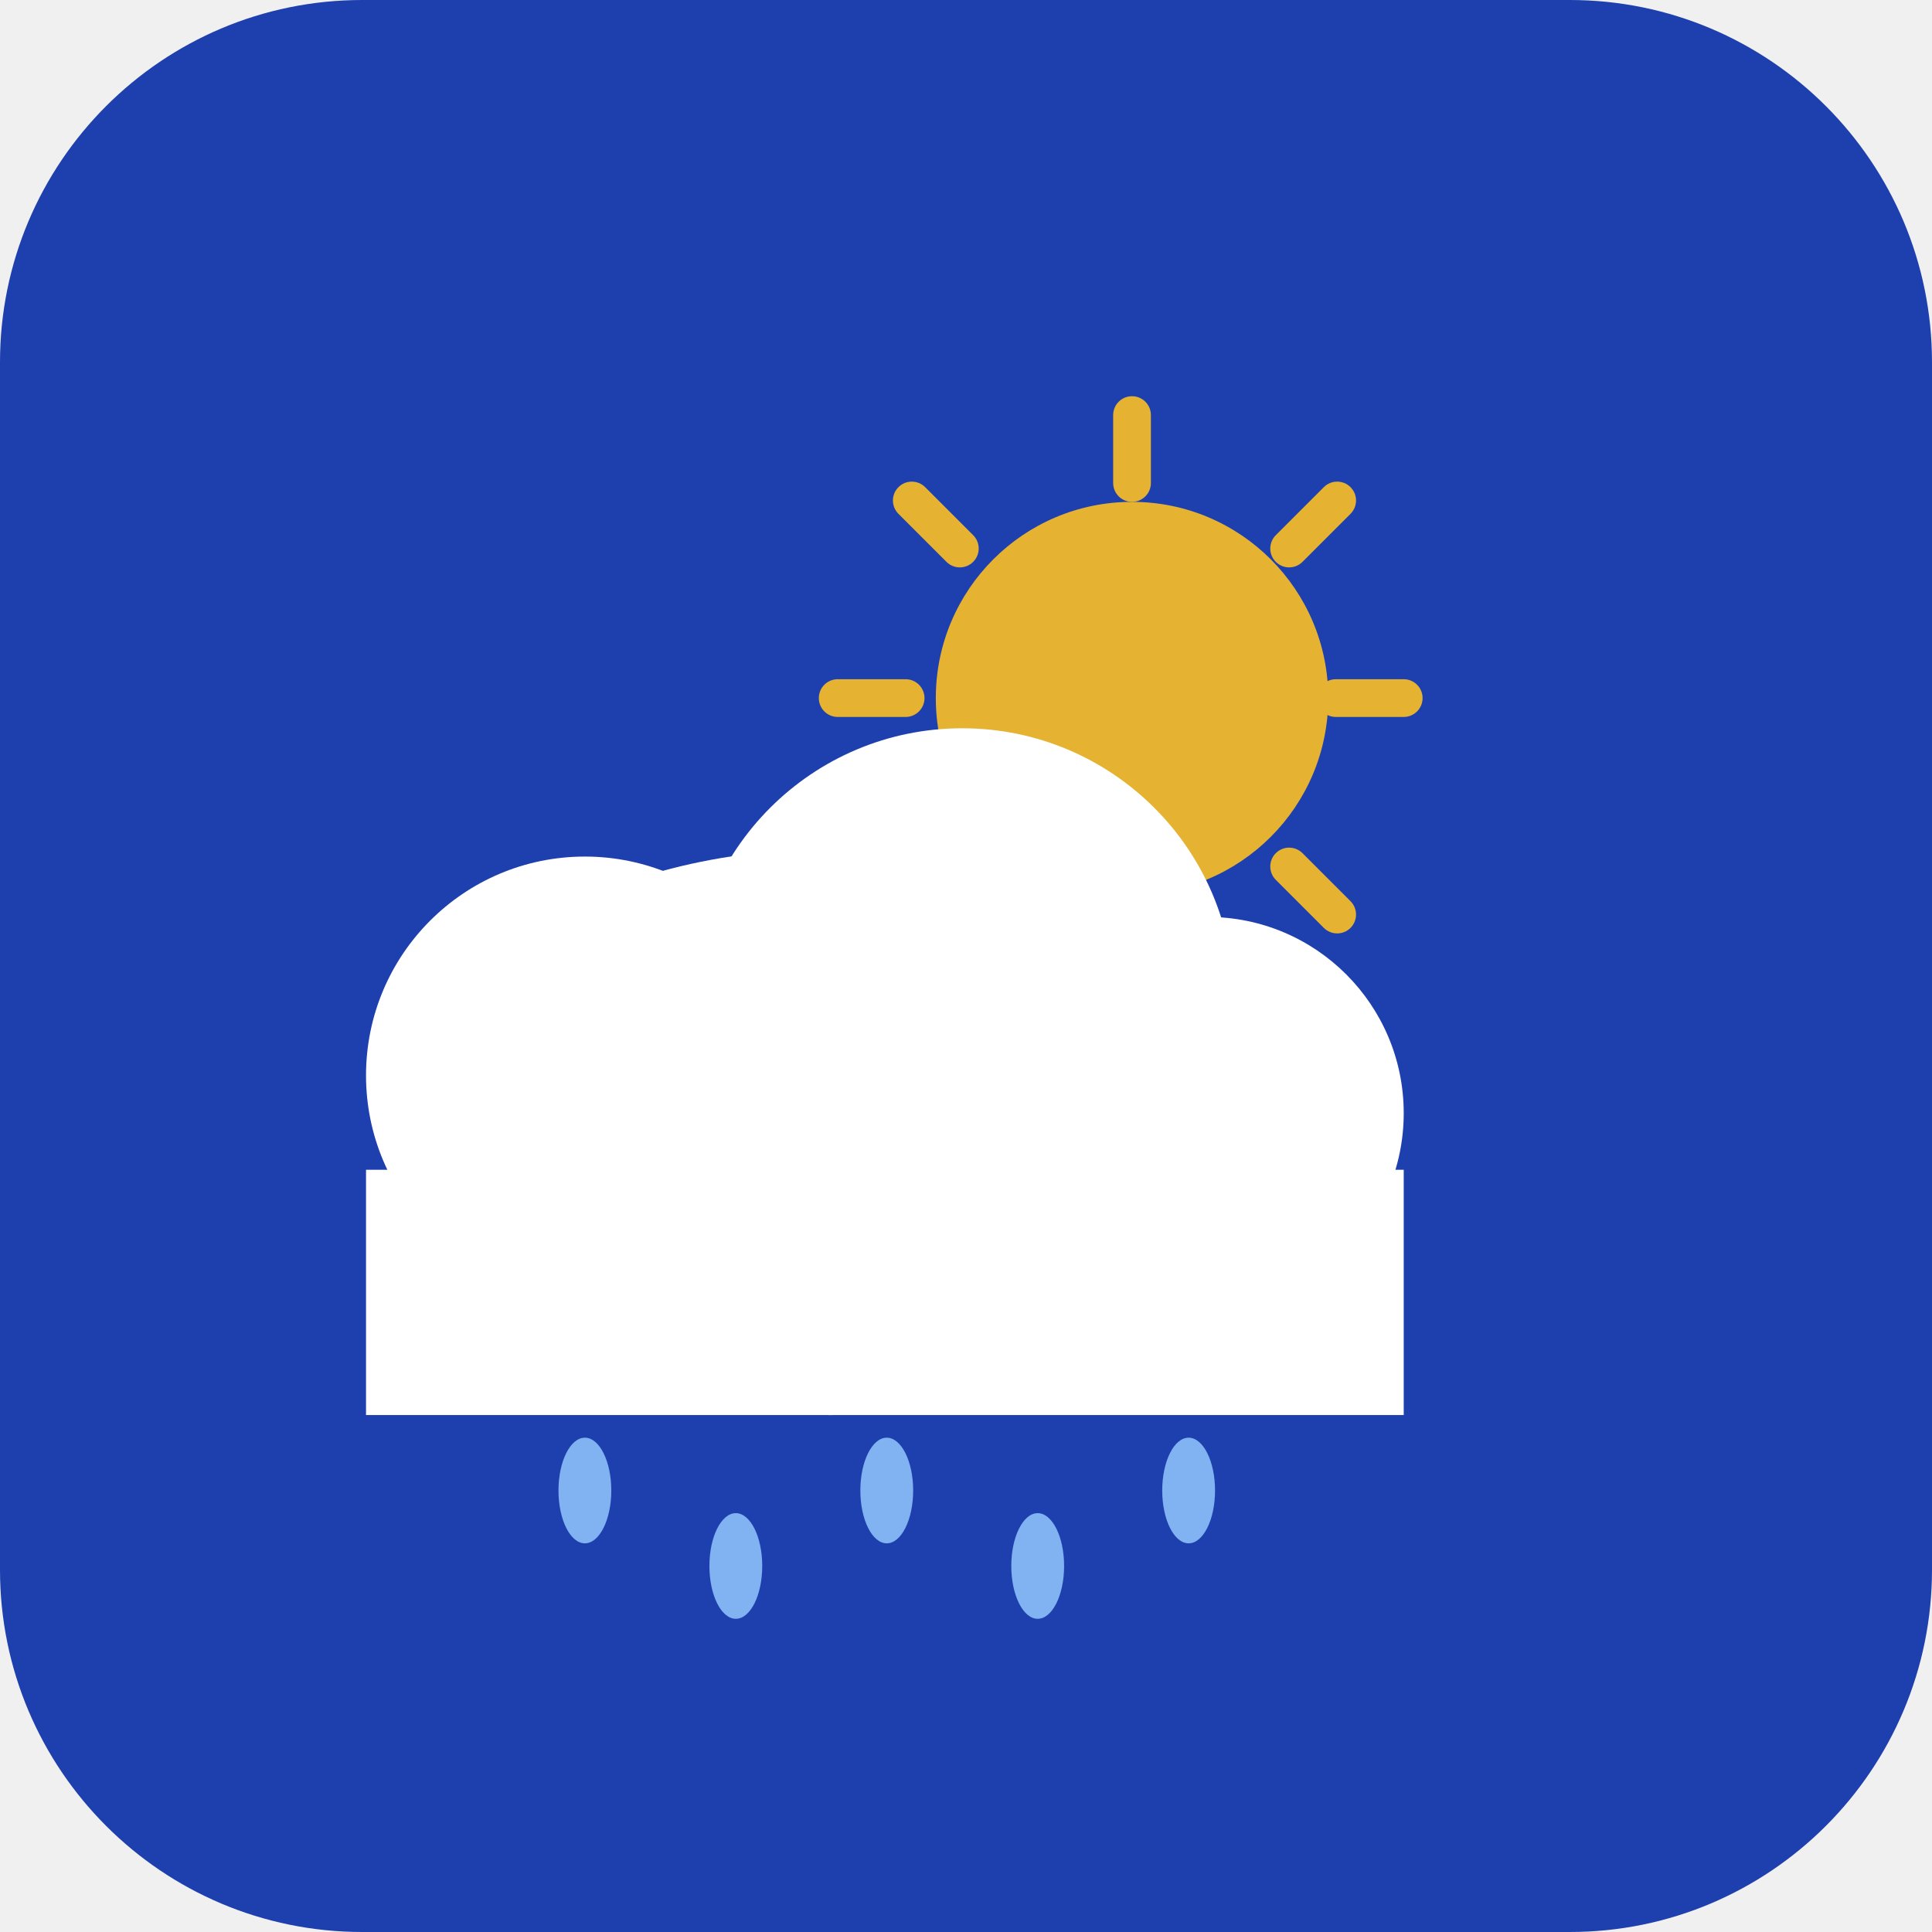
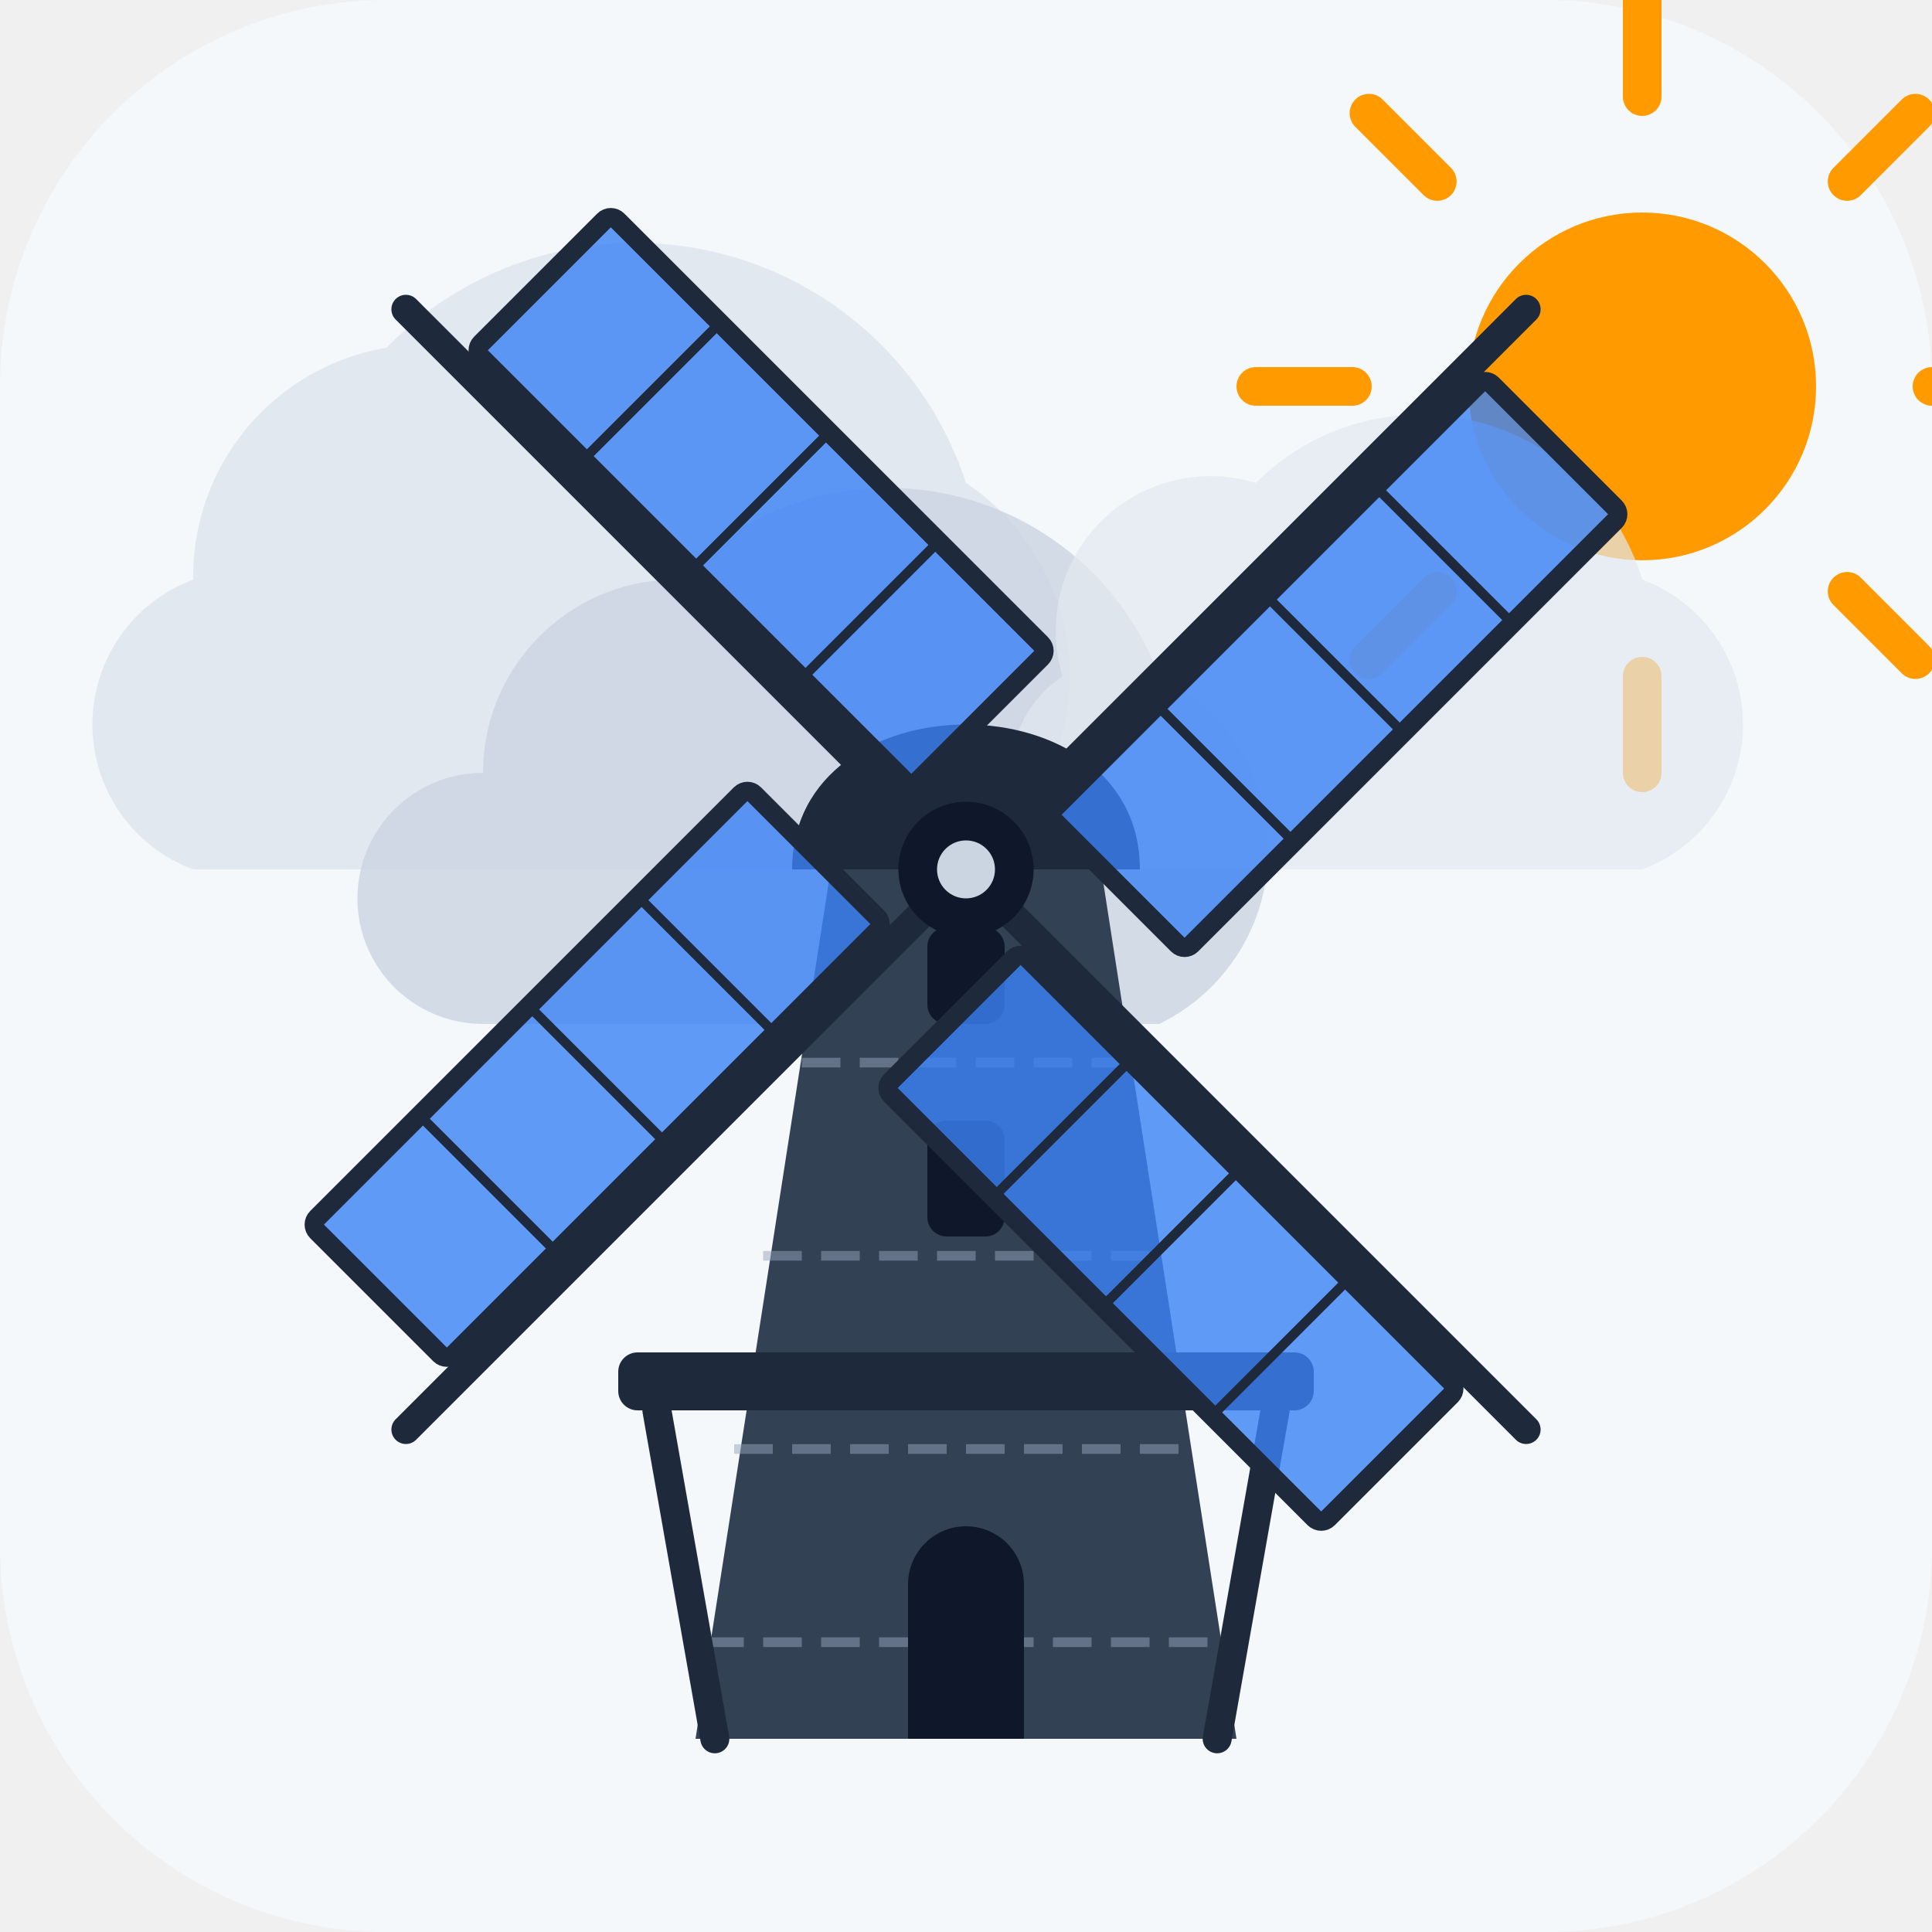
- <svg xmlns="http://www.w3.org/2000/svg" viewBox="0 0 512 512">
-   <rect width="512" height="512" rx="96" fill="#1e40af" />
-   <g fill="#fbbf24" opacity="0.9">
-     <circle cx="300" cy="185" r="52" />
-     <rect x="295" y="105" width="10" height="28" rx="5" />
-     <rect x="295" y="237" width="10" height="28" rx="5" />
-     <rect x="217" y="180" width="28" height="10" rx="5" />
-     <rect x="349" y="180" width="28" height="10" rx="5" />
-     <rect x="243" y="125" width="10" height="28" rx="5" transform="rotate(-45 248 139)" />
-     <rect x="343" y="125" width="10" height="28" rx="5" transform="rotate(45 348 139)" />
-     <rect x="243" y="222" width="10" height="28" rx="5" transform="rotate(45 248 236)" />
-     <rect x="343" y="222" width="10" height="28" rx="5" transform="rotate(-45 348 236)" />
+ <svg xmlns="http://www.w3.org/2000/svg" viewBox="0 0 100 100" fill="none">
+   <rect width="100" height="100" fill="#f4f8fb" rx="20" />
+   <defs>
+     <g id="blade">
+       <line x1="50" y1="45" x2="50" y2="4" stroke="#1e293b" stroke-width="1.5" stroke-linecap="round" />
+       <rect x="51" y="8" width="10" height="32" fill="#3b82f6" fill-opacity="0.8" stroke="#1e293b" stroke-width="1" rx="0.5" />
+       <line x1="51" y1="16" x2="61" y2="16" stroke="#1e293b" stroke-width="0.5" />
+       <line x1="51" y1="24" x2="61" y2="24" stroke="#1e293b" stroke-width="0.5" />
+       <line x1="51" y1="32" x2="61" y2="32" stroke="#1e293b" stroke-width="0.5" />
+     </g>
+     <line id="ray" x1="85" y1="5" x2="85" y2="0" stroke="#FF9B00" stroke-width="2" stroke-linecap="round" />
+   </defs>
+   <g>
+     <circle cx="85" cy="20" r="9" fill="#FF9B00" />
+     <use href="#ray" />
+     <use href="#ray" transform="rotate(45 85 20)" />
+     <use href="#ray" transform="rotate(90 85 20)" />
+     <use href="#ray" transform="rotate(135 85 20)" />
+     <use href="#ray" transform="rotate(180 85 20)" />
+     <use href="#ray" transform="rotate(225 85 20)" />
+     <use href="#ray" transform="rotate(270 85 20)" />
+     <use href="#ray" transform="rotate(315 85 20)" />
  </g>
-   <g fill="white">
-     <ellipse cx="220" cy="300" rx="115" ry="75" />
-     <circle cx="155" cy="285" r="58" />
-     <circle cx="255" cy="265" r="72" />
-     <circle cx="320" cy="295" r="52" />
+   <g transform="translate(0, -35)">
+     <path d="M 10 65 A 12 12 0 0 1 20 53 A 18 18 0 0 1 50 60 A 12 12 0 0 1 50 80 L 10 80 A 8 8 0 0 1 10 65 Z" fill="#e2e8f0" />
+     <path d="M 25 75 A 10 10 0 0 1 35 65 A 15 15 0 0 1 60 70 A 10 10 0 0 1 60 88 L 25 88 A 6 6 0 0 1 25 75 Z" fill="#cbd5e1" opacity="0.8" />
+     <path d="M 55 70 A 8 8 0 0 1 65 60 A 12 12 0 0 1 85 65 A 8 8 0 0 1 85 80 L 55 80 A 6 6 0 0 1 55 70 Z" fill="#e2e8f0" opacity="0.7" />
  </g>
-   <rect x="97" y="310" width="275" height="65" rx="0" fill="white" />
-   <g fill="#93c5fd" opacity="0.85">
-     <ellipse cx="155" cy="395" rx="7" ry="14" />
-     <ellipse cx="195" cy="415" rx="7" ry="14" />
-     <ellipse cx="235" cy="395" rx="7" ry="14" />
-     <ellipse cx="275" cy="415" rx="7" ry="14" />
-     <ellipse cx="315" cy="395" rx="7" ry="14" />
+   <path d="M 36 90 L 43 45 L 57 45 L 64 90 Z" fill="#334155" />
+   <path d="M 41.5 55 L 58.5 55 M 39.5 65 L 60.5 65 M 38 75 L 62 75 M 36.5 85 L 63.5 85" stroke="#94a3b8" stroke-width="0.5" stroke-dasharray="2 1" opacity="0.5" />
+   <path d="M 41 45 C 41 35, 59 35, 59 45 Z" fill="#1e293b" />
+   <rect x="32" y="70" width="36" height="3" rx="1" fill="#1e293b" />
+   <path d="M 34 73 L 37 90 M 66 73 L 63 90" stroke="#1e293b" stroke-width="1.5" stroke-linecap="round" />
+   <path d="M 47 90 L 47 82 A 3 3 0 0 1 53 82 L 53 90 Z" fill="#0f172a" />
+   <rect x="48" y="58" width="4" height="6" rx="1" fill="#0f172a" />
+   <rect x="48" y="48" width="4" height="5" rx="1" fill="#0f172a" />
+   <g style="transform-origin: 50px 45px;">
+     <use href="#blade" transform="rotate(45 50 45)" />
+     <use href="#blade" transform="rotate(135 50 45)" />
+     <use href="#blade" transform="rotate(225 50 45)" />
+     <use href="#blade" transform="rotate(315 50 45)" />
  </g>
+   <circle cx="50" cy="45" r="3.5" fill="#0f172a" />
+   <circle cx="50" cy="45" r="1.5" fill="#cbd5e1" />
</svg>
